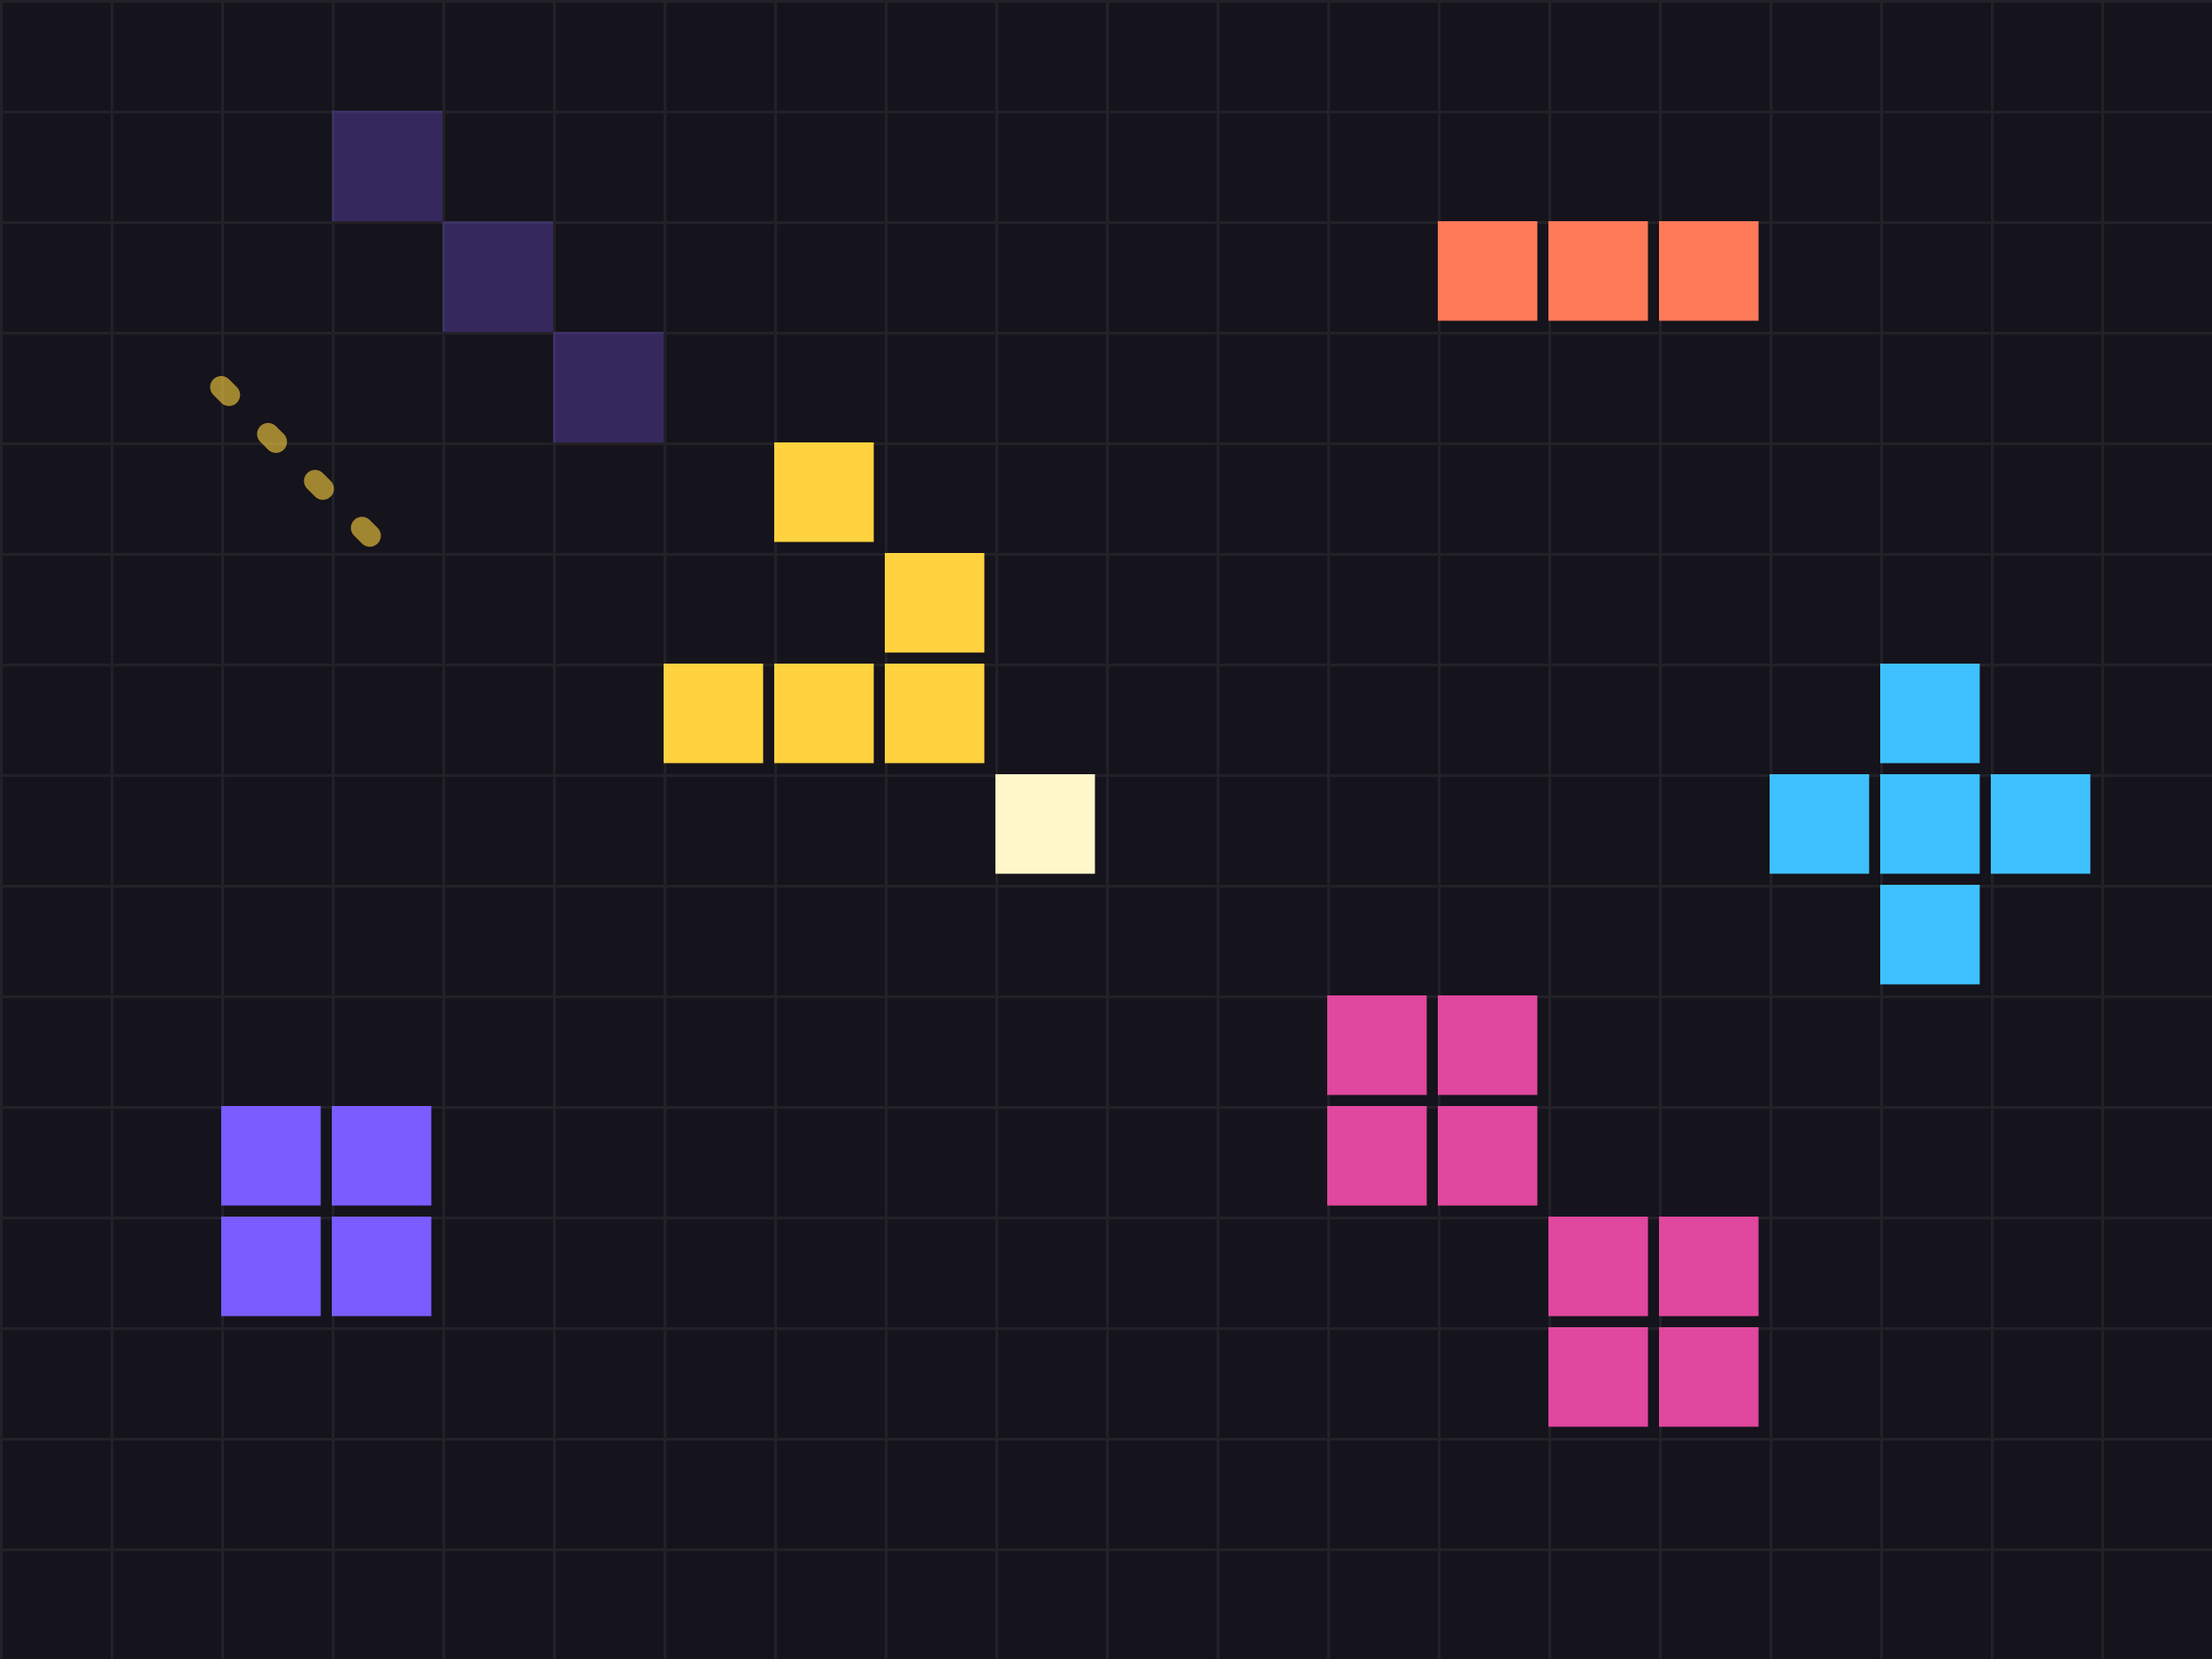
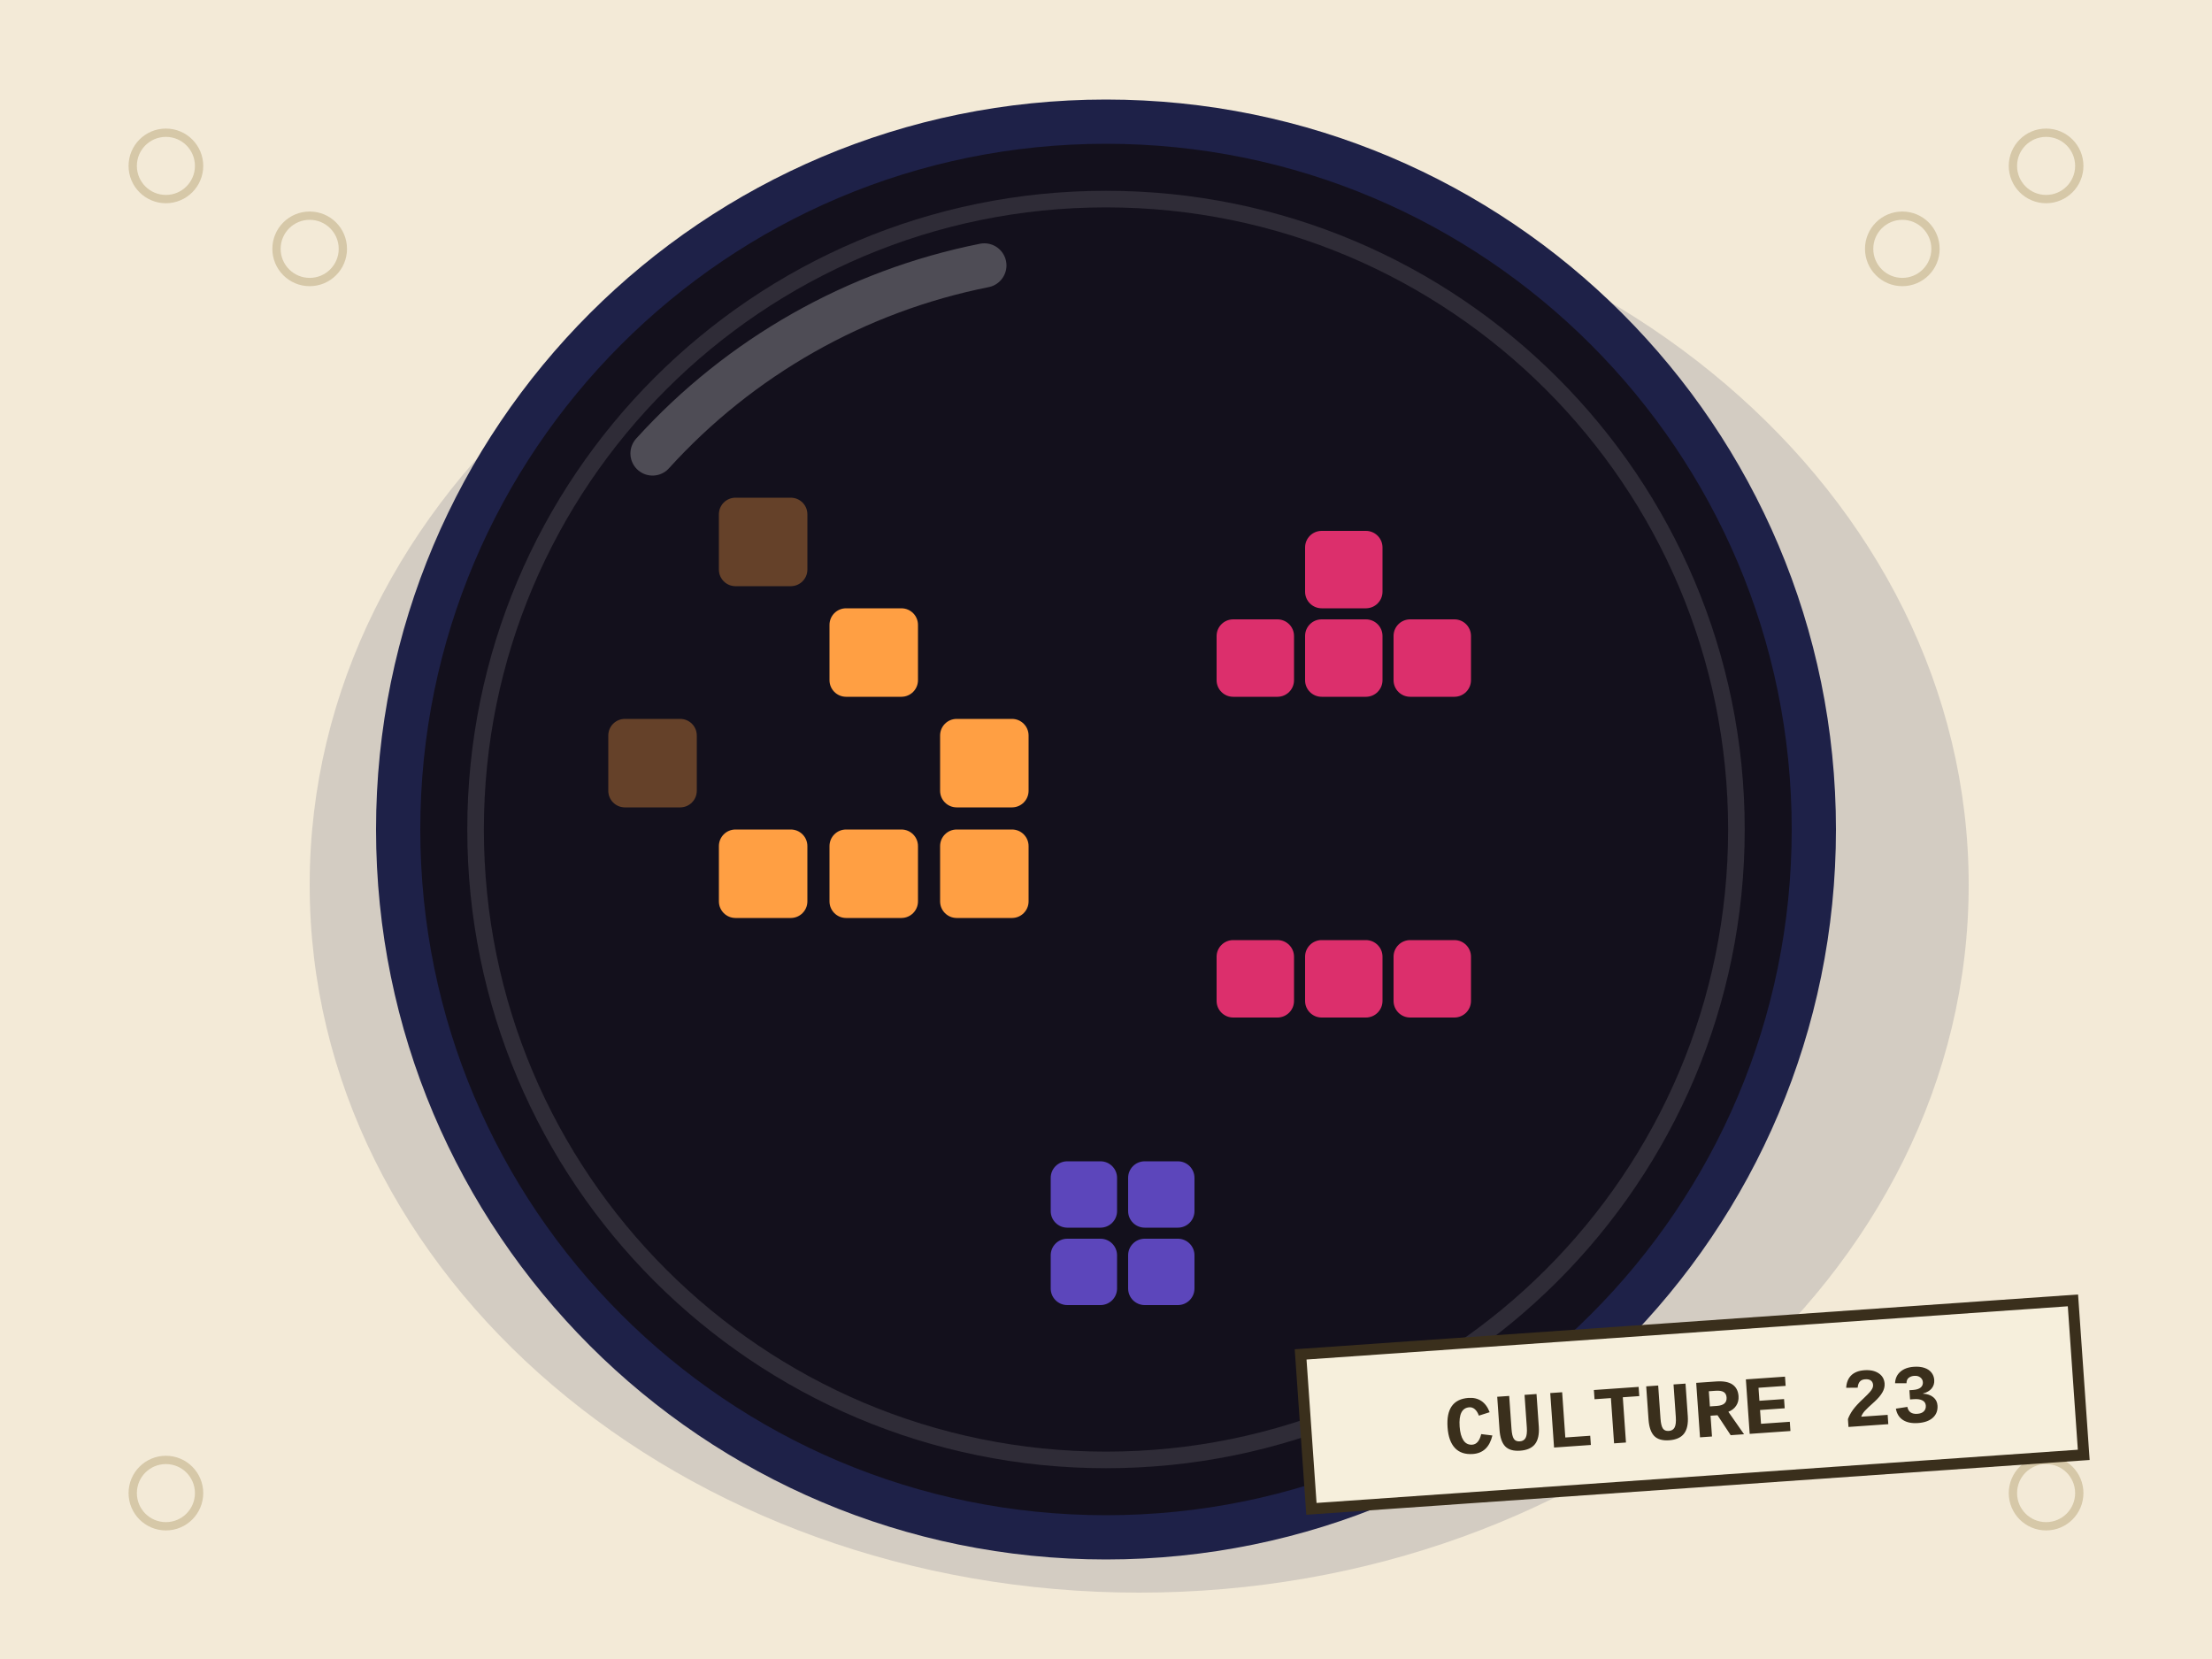
<svg xmlns="http://www.w3.org/2000/svg" viewBox="0 0 400 300">
-   <rect width="400" height="300" fill="#15131b" />
-   <defs>
-     <pattern id="g" width="20" height="20" patternUnits="userSpaceOnUse">
-       <path d="M20 0H0v20" fill="none" stroke="#fff" stroke-opacity=".06" />
-     </pattern>
-   </defs>
-   <rect width="400" height="300" fill="url(#g)" />
-   <g fill="#6d4fd6" opacity=".35">
-     <rect x="100" y="60" width="20" height="20" />
-     <rect x="80" y="40" width="20" height="20" />
-     <rect x="60" y="20" width="20" height="20" />
+   <rect width="400" height="300" fill="#f3ead7" />
+   <g fill="none" stroke="#d6c8a8" stroke-width="1.5">
+     <circle cx="30" cy="30" r="6" />
+     <circle cx="56" cy="45" r="6" />
+     <circle cx="370" cy="30" r="6" />
+     <circle cx="344" cy="45" r="6" />
+     <circle cx="30" cy="270" r="6" />
+     <circle cx="370" cy="270" r="6" />
  </g>
-   <g fill="#ffd23f">
-     <rect x="140" y="80" width="18" height="18" />
-     <rect x="160" y="100" width="18" height="18" />
-     <rect x="120" y="120" width="18" height="18" />
-     <rect x="140" y="120" width="18" height="18" />
-     <rect x="160" y="120" width="18" height="18" />
+   <ellipse cx="206" cy="160" rx="150" ry="128" fill="#1e2148" opacity=".15" />
+   <circle cx="200" cy="150" r="128" fill="#13101c" stroke="#1e2148" stroke-width="8" />
+   <circle cx="200" cy="150" r="114" fill="none" stroke="#fff" stroke-opacity=".12" stroke-width="3" />
+   <path d="M118 82a110 110 0 0 1 60-34" stroke="#fff" stroke-opacity=".25" stroke-width="8" fill="none" stroke-linecap="round" />
+   <g fill="#ff9f43">
+     <rect x="150" y="110" width="16" height="16" rx="3" />
+     <rect x="170" y="130" width="16" height="16" rx="3" />
+     <rect x="130" y="150" width="16" height="16" rx="3" />
+     <rect x="150" y="150" width="16" height="16" rx="3" />
+     <rect x="170" y="150" width="16" height="16" rx="3" />
  </g>
-   <g fill="#ff7a59">
-     <rect x="260" y="40" width="18" height="18" />
-     <rect x="280" y="40" width="18" height="18" />
-     <rect x="300" y="40" width="18" height="18" />
+   <g fill="#dc2f6c">
+     <rect x="220" y="170" width="14" height="14" rx="3" />
+     <rect x="236" y="170" width="14" height="14" rx="3" />
+     <rect x="252" y="170" width="14" height="14" rx="3" />
+     <rect x="236" y="96" width="14" height="14" rx="3" />
+     <rect x="236" y="112" width="14" height="14" rx="3" />
+     <rect x="252" y="112" width="14" height="14" rx="3" />
+     <rect x="220" y="112" width="14" height="14" rx="3" />
  </g>
-   <g fill="#e0479e">
-     <rect x="240" y="180" width="18" height="18" />
-     <rect x="260" y="180" width="18" height="18" />
-     <rect x="240" y="200" width="18" height="18" />
-     <rect x="260" y="200" width="18" height="18" />
-     <rect x="280" y="220" width="18" height="18" />
-     <rect x="300" y="220" width="18" height="18" />
-     <rect x="280" y="240" width="18" height="18" />
-     <rect x="300" y="240" width="18" height="18" />
+   <g fill="#7a5cff" opacity=".7">
+     <rect x="190" y="210" width="12" height="12" rx="3" />
+     <rect x="204" y="210" width="12" height="12" rx="3" />
+     <rect x="190" y="224" width="12" height="12" rx="3" />
+     <rect x="204" y="224" width="12" height="12" rx="3" />
  </g>
-   <g fill="#7a5cff">
-     <rect x="40" y="200" width="18" height="18" />
-     <rect x="60" y="200" width="18" height="18" />
-     <rect x="40" y="220" width="18" height="18" />
-     <rect x="60" y="220" width="18" height="18" />
+   <g fill="#ff9f43" opacity=".35">
+     <rect x="130" y="90" width="16" height="16" rx="3" />
+     <rect x="110" y="130" width="16" height="16" rx="3" />
  </g>
-   <g fill="#3fc1ff">
-     <rect x="340" y="120" width="18" height="18" />
-     <rect x="340" y="140" width="18" height="18" />
-     <rect x="320" y="140" width="18" height="18" />
-     <rect x="360" y="140" width="18" height="18" />
-     <rect x="340" y="160" width="18" height="18" />
-   </g>
-   <g fill="#fff6c9">
-     <rect x="180" y="140" width="18" height="18" />
-   </g>
-   <path d="M40 70l30 30" stroke="#ffd23f" stroke-width="4" stroke-linecap="round" stroke-dasharray="2 10" opacity=".6" />
+   <rect x="236" y="240" width="140" height="28" fill="#f6efdc" transform="rotate(-4 306 254)" stroke="#3a2f1c" stroke-width="2" />
+   <text x="306" y="260" font-family="Courier New,monospace" font-weight="700" font-size="15" text-anchor="middle" fill="#3a2f1c" transform="rotate(-4 306 254)">CULTURE 23</text>
</svg>
